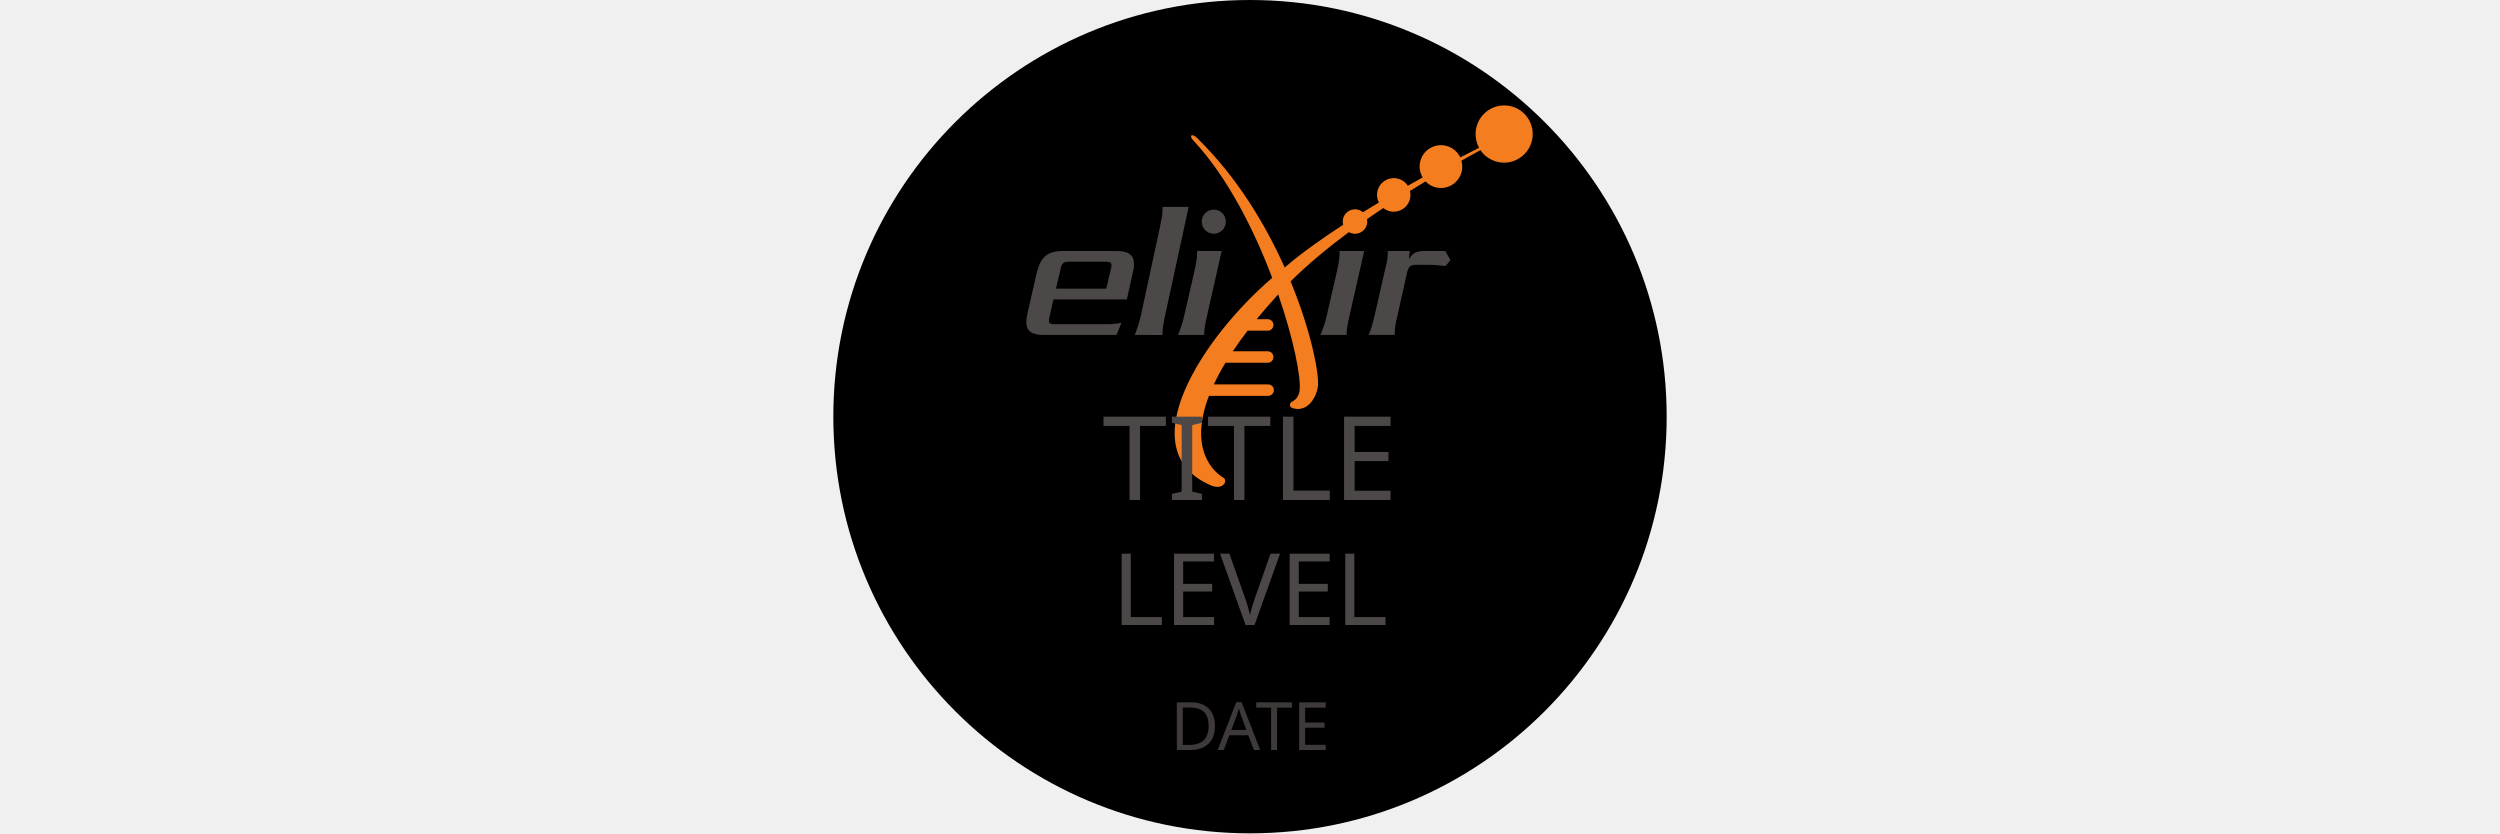
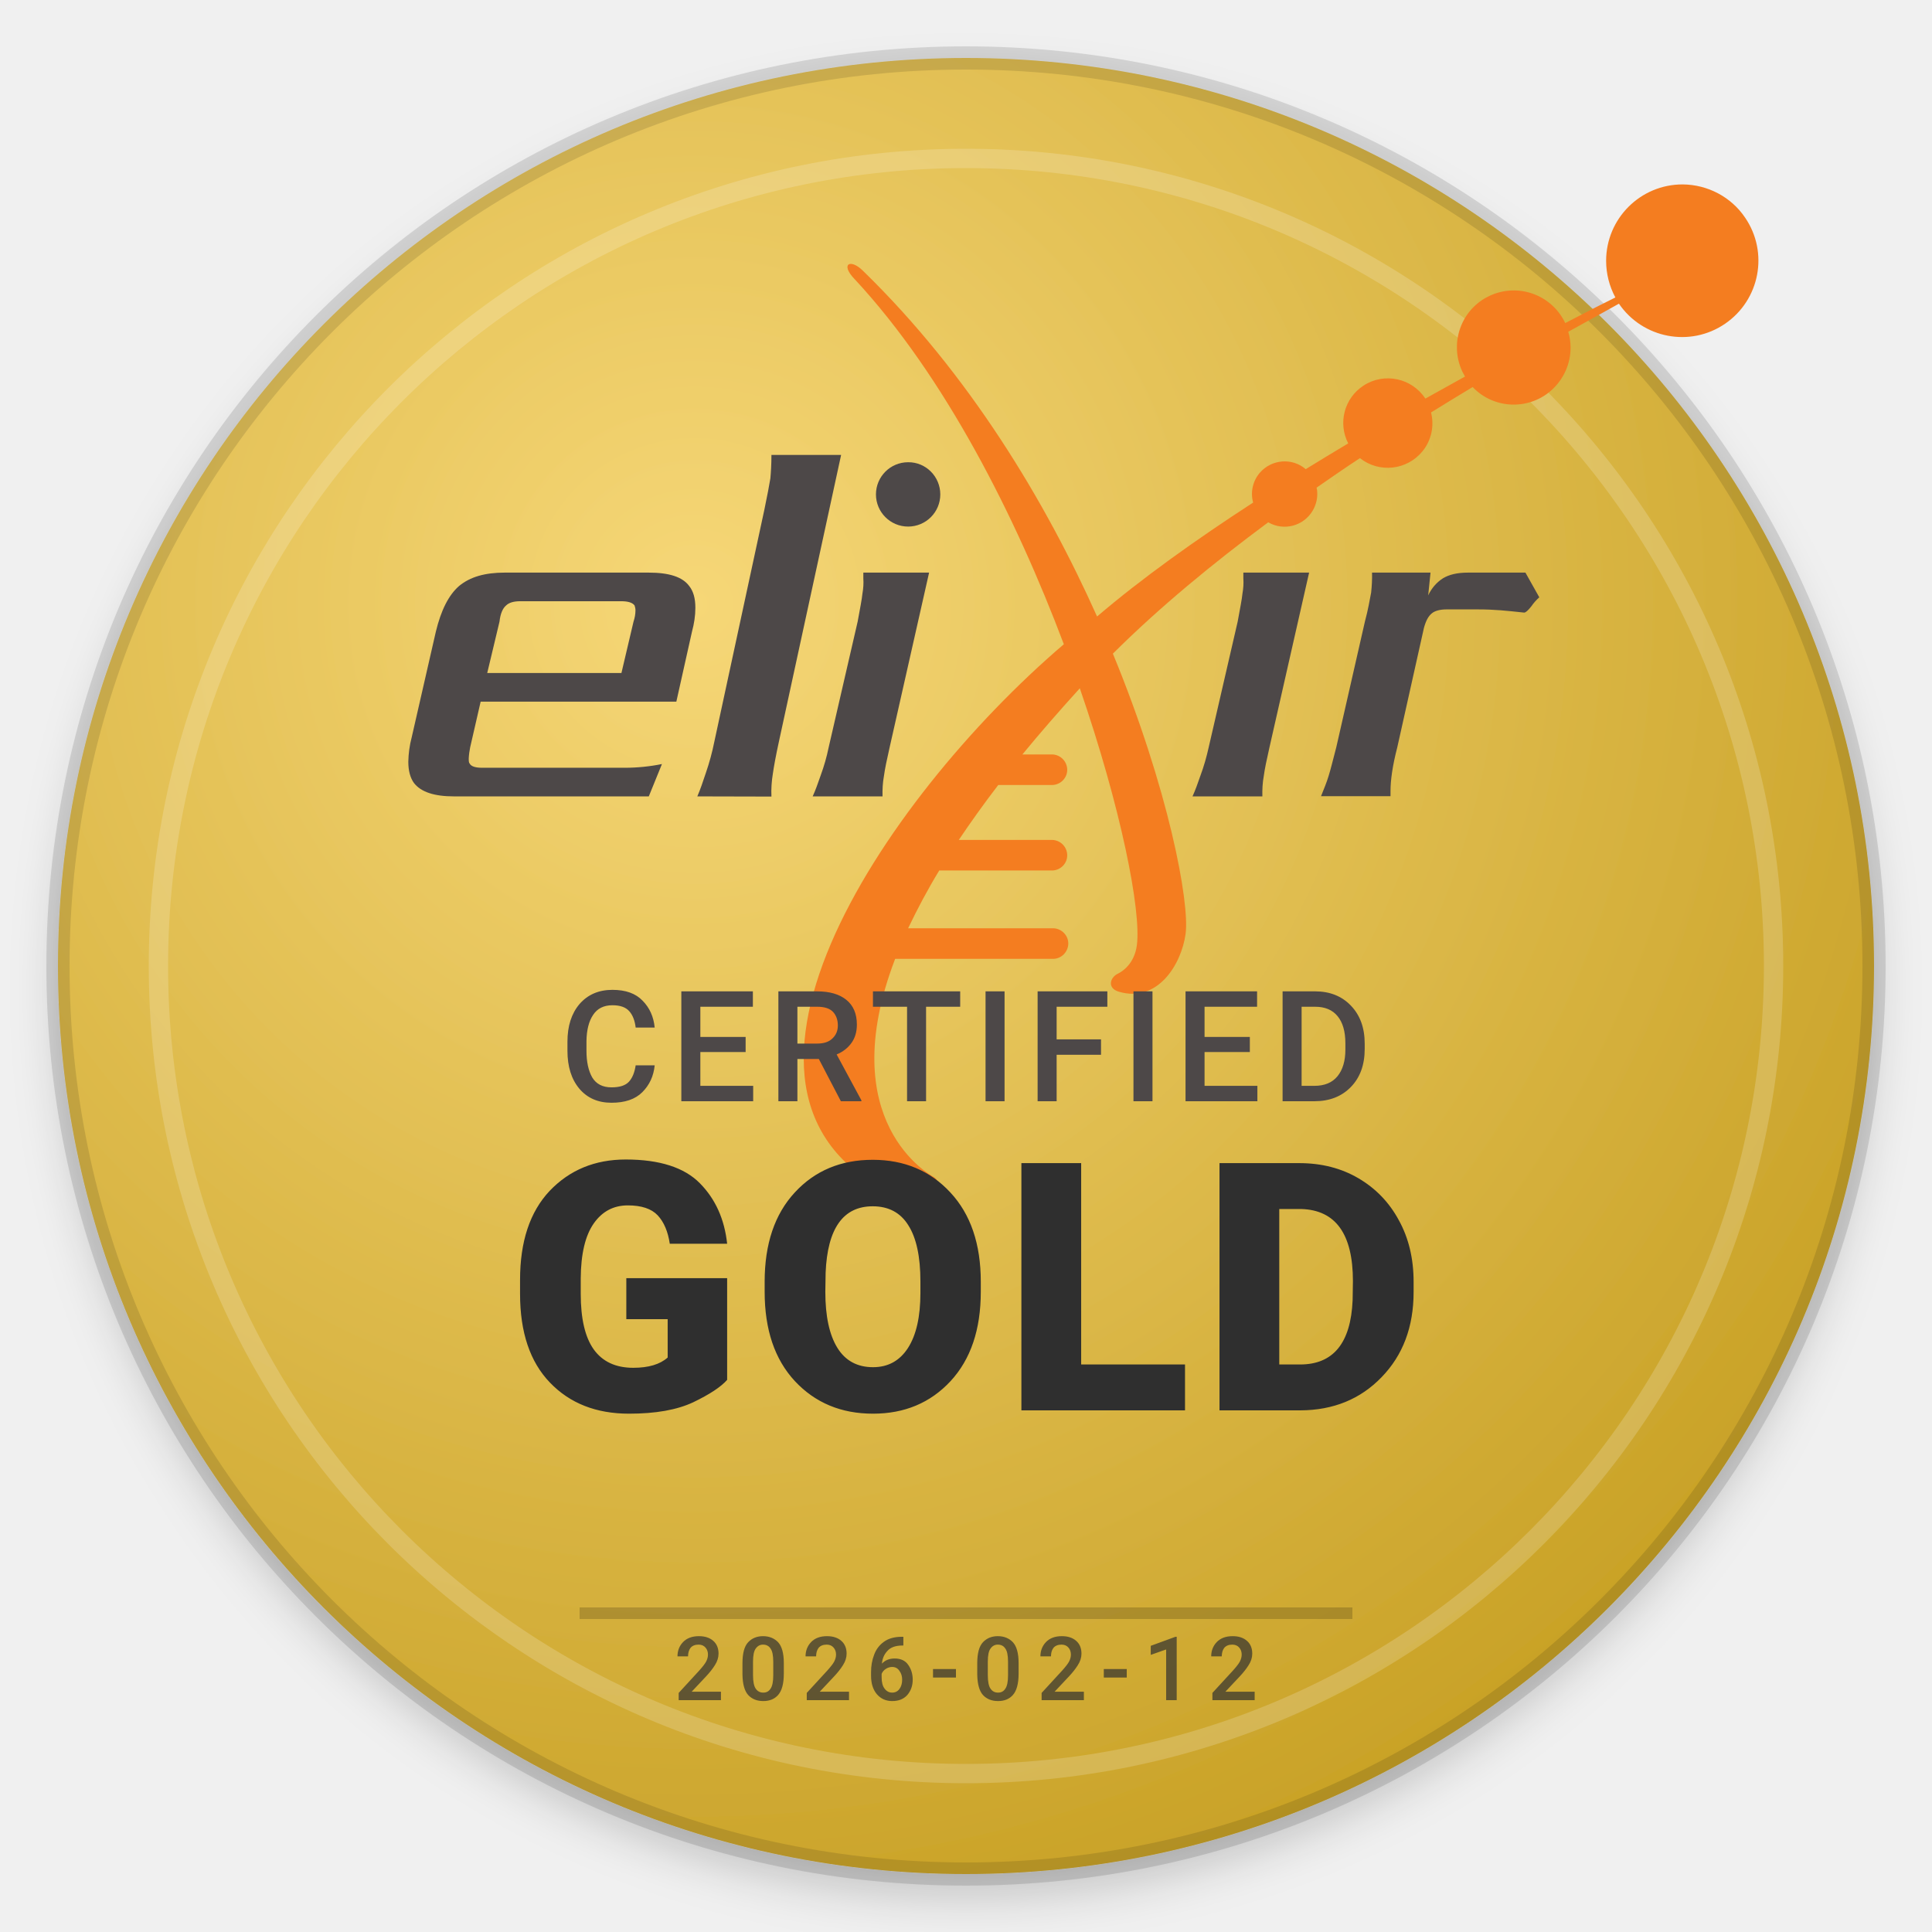
- <svg xmlns="http://www.w3.org/2000/svg" width="900" height="300" viewBox="0 0 100 100">
-   <rect id="badgeCircle" width="100" height="100" rx="50" />
-   <g id="logo" transform="translate(20,10) scale(0.08)">
+ <svg xmlns="http://www.w3.org/2000/svg" width="1000" height="1000" viewBox="0 0 100 100">
+   <defs>
+     <radialGradient id="bgGrad" cx="35%" cy="30%" r="75%">
+       <stop offset="0%" stop-color="#F6D777" />
+       <stop offset="100%" stop-color="#C9A227" />
+     </radialGradient>
+     <filter id="softShadow" x="-20%" y="-20%" width="140%" height="140%">
+       <feDropShadow dx="0" dy="1.2" stdDeviation="1.2" flood-color="#000000" flood-opacity="0.18" />
+     </filter>
+   </defs>
+   <circle id="badgeCircle" cx="50" cy="50" r="47" fill="url(#bgGrad)" filter="url(#softShadow)" />
+   <circle cx="50" cy="50" r="47" fill="none" stroke="#000" stroke-opacity="0.12" stroke-width="1.2" />
+   <circle cx="50" cy="50" r="41.8" fill="none" stroke="#FFFFFF" stroke-opacity="0.18" stroke-width="1" />
+   <g id="logo" transform="translate(17.5,6.5) scale(0.092)">
    <style type="text/css">
-     .st0{fill:#F47D20;}
-     .st1{fill:#4D4848;}
-   </style>
-     <path class="st0" d="M756.4,33.1c-23.7,0-43,19.2-43,43c0,7.2,1.8,14.3,5.2,20.6c-4.3,2.1-14.2,7.1-28.2,14.4  c-7.6-16-26.6-22.8-42.6-15.3s-22.8,26.6-15.3,42.6c0.5,1,1,1.9,1.5,2.8c-7.2,4-14.6,8.1-22.3,12.4c-7.6-11.6-23.2-14.9-34.8-7.3  c-10.8,7-14.5,21.1-8.6,32.5c-7.9,4.7-15.9,9.6-23.9,14.5c-7.7-6.6-19.3-5.6-25.9,2.1c-3.9,4.6-5.3,10.8-3.7,16.7  c-32.2,20.9-62.9,42.8-87.8,64.1c-29.1-65-71.9-136.3-131.6-194.4l-0.2-0.2c-7-6.9-12.8-3.8-4.7,4.7l0.3,0.3  c50.6,54.5,90.4,133.3,117.5,205.2c-102.8,87.8-216.1,257.9-91.9,311.3c18.1,7.8,26.3-7.1,18.5-11.7c-1.4-0.8-56.7-30.7-21.5-122.6  h88.5c4.7,0.2,8.7-3.6,8.9-8.3c0.2-4.7-3.6-8.7-8.3-8.9c-0.2,0-0.4,0-0.6,0h-81.2c5.3-11.1,11.1-22,17.5-32.5h63.7  c4.7-0.2,8.5-4.1,8.3-8.9c-0.2-4.5-3.8-8.1-8.3-8.3h-52.7c6.6-9.8,13.9-20.1,22.2-30.9h30.5c4.7-0.2,8.5-4.1,8.3-8.9  c-0.2-4.5-3.8-8.1-8.3-8.3H385c9.6-11.7,20.3-24,32-36.9l0.3-0.3c23.3,67.6,34.6,125.2,32.1,144.5c-1.4,10.5-8.1,14.8-10.8,16.1  c-4.3,2.1-6.1,8.1,0.7,10.1c21.7,6.4,35.1-15.2,37.5-32.5c2.4-17.5-9.5-81.5-40.9-157.7c26.2-26.1,56.5-51,87.4-73.9  c8.8,5.1,20,2.1,25.1-6.7c1.6-2.8,2.5-6,2.5-9.2c0-1.2-0.1-2.4-0.4-3.6c8.2-5.7,16.3-11.3,24.4-16.6c10.9,8.6,26.6,6.8,35.3-4  c4.9-6.1,6.6-14.1,4.7-21.7c8.1-5,15.9-9.8,23.4-14.3c12.2,12.8,32.5,13.2,45.2,1c8.6-8.3,12-20.6,8.6-32.1  c13.7-7.6,23.6-13,28.5-15.8c13.4,19.6,40.1,24.7,59.7,11.3c19.6-13.4,24.7-40.1,11.3-59.7C783.8,40.2,770.6,33.2,756.4,33.1  L756.4,33.1z" />
-     <path class="st1" d="M267,377.4c1.6-3.5,2.9-7.2,4.5-11.8c1.9-5.2,3.4-10.4,4.5-15.8l16.3-70.7c1.3-7.2,2.4-12.6,2.7-15.8  c0.5-2.8,0.7-5.7,0.5-8.6v-3.2h37l-22.2,98.3c-1.6,7-2.7,12.3-3.2,16.1c-0.7,3.8-0.9,7.7-0.8,11.5L267,377.4z" />
-     <path class="st1" d="M174.8,377.4H65.2c-11,0-18.5-2.4-22.5-7.5c-2.1-2.9-3.2-6.9-3.2-12c0.1-4.6,0.7-9.2,1.9-13.7L55,284.7  c2.9-12,7.2-20.6,13.1-25.7c6.2-5.1,14.5-7.5,25.7-7.5h80.9c11.5,0,19,2.4,22.8,7.5c2.4,3,3.5,7,3.5,12.3c0,4.5-0.7,9-1.9,13.4  l-8.8,39.4H80.2l-5.9,25.7c-0.4,2-0.7,4.1-0.8,6.2c0,1.3,0,2.4,0.5,2.9c0.8,1.6,3.2,2.4,7,2.4h80.3c7,0,14-0.7,20.9-2.1L174.8,377.4  z M166.2,279.1c0.7-2.1,1.1-4.2,1.1-6.4c0-0.9-0.2-1.8-0.5-2.7c-1.1-1.6-3.7-2.4-7.5-2.4h-56.8c-3.7,0-6.4,0.8-8,2.4  c-1.9,1.6-3.2,4.6-3.7,9.1L83.9,308h75.5L166.2,279.1z" />
-     <path class="st1" d="M202.1,377.4c1.7-3.9,3.1-8.1,4.8-13.2c2-5.8,3.6-11.7,4.8-17.7l28.1-130.3c1.7-8.1,2.8-14.1,3.4-17.7  c0.3-3.3,0.6-7.8,0.6-13.2h39.2l-35,161.3c-1.7,7.8-2.8,13.8-3.4,18c-0.7,4.3-1,8.6-0.8,12.9L202.1,377.4z" />
-     <path class="st1" d="M480.7,377.4c1.6-3.5,2.9-7.2,4.5-11.8c1.9-5.1,3.4-10.4,4.6-15.8l16.3-70.7c1.3-7.2,2.4-12.6,2.7-15.8  c0.5-2.8,0.7-5.7,0.5-8.6v-3.2h37l-22.3,98.3c-1.6,7-2.7,12.3-3.2,16.1c-0.7,3.8-0.9,7.7-0.8,11.5H480.7z" />
-     <path class="st1" d="M654.1,272.7c-4-0.3-8-0.5-12.6-0.5h-18c-3.5,0-6.4,0.8-8,2.1c-2.1,1.6-3.5,4.3-4.6,8.3l-15,67.2  c-2.7,10.4-3.8,18.5-3.8,24.6v2.9h-39.1c1.6-4,3.2-7.8,4.3-11.5c1.1-3.5,2.4-8.8,4.3-16.1l16.1-70.7c1.9-7,2.7-12.3,3.5-16.3  c0.4-3.7,0.6-7.5,0.5-11.2h32.9l-1.3,12.8c1.8-3.9,4.7-7.3,8.3-9.6c3.5-2.1,8-3.2,14.2-3.2H668l7.8,13.9c-1.7,1.5-3.2,3.2-4.5,5.1  c-1.9,2.4-3.2,3.5-4,3.5C662.4,273.5,658.1,273,654.1,272.7z" />
-     <path class="st1" d="M338.8,207.5c0,10-8.1,18.1-18.1,18.1c-10,0-18.1-8.1-18.1-18.1c0-10,8.1-18.1,18.1-18.1c0,0,0,0,0,0  C330.7,189.3,338.8,197.5,338.8,207.5C338.8,207.5,338.8,207.5,338.8,207.5z" />
+       .st0{fill:#F47D20;}
+       .st1{fill:#4D4848;}
+     </style>
+     <path class="st0" d="M756.4,33.1c-23.7,0-43,19.2-43,43c0,7.2,1.8,14.3,5.2,20.6c-4.3,2.1-14.2,7.1-28.2,14.4       c-7.6-16-26.6-22.8-42.6-15.3s-22.8,26.6-15.3,42.6c0.5,1,1,1.9,1.5,2.8c-7.2,4-14.6,8.1-22.3,12.4c-7.6-11.6-23.2-14.9-34.8-7.3       c-10.8,7-14.5,21.1-8.6,32.5c-7.9,4.7-15.9,9.6-23.9,14.5c-7.7-6.6-19.3-5.6-25.9,2.1c-3.9,4.6-5.3,10.8-3.7,16.7       c-32.2,20.9-62.9,42.8-87.8,64.1c-29.1-65-71.9-136.3-131.6-194.4l-0.2-0.2c-7-6.9-12.8-3.8-4.7,4.7l0.3,0.3       c50.6,54.5,90.4,133.3,117.5,205.2c-102.8,87.8-216.1,257.9-91.9,311.3c18.1,7.8,26.3-7.1,18.5-11.7c-1.4-0.8-56.7-30.7-21.5-122.6       h88.5c4.7,0.2,8.7-3.6,8.9-8.3c0.2-4.7-3.6-8.7-8.3-8.9c-0.2,0-0.4,0-0.6,0h-81.2c5.3-11.1,11.1-22,17.5-32.5h63.7       c4.7-0.2,8.5-4.1,8.3-8.9c-0.2-4.5-3.8-8.1-8.3-8.3h-52.7c6.6-9.8,13.9-20.1,22.2-30.9h30.5c4.7-0.2,8.5-4.1,8.3-8.9       c-0.2-4.5-3.8-8.1-8.3-8.3H385c9.6-11.7,20.3-24,32-36.9l0.3-0.3c23.3,67.6,34.6,125.2,32.1,144.5c-1.4,10.5-8.1,14.8-10.8,16.1       c-4.3,2.1-6.1,8.1,0.7,10.1c21.7,6.4,35.1-15.2,37.5-32.5c2.4-17.5-9.5-81.5-40.9-157.7c26.2-26.1,56.5-51,87.4-73.9       c8.8,5.1,20,2.1,25.1-6.7c1.6-2.8,2.5-6,2.5-9.2c0-1.2-0.1-2.4-0.4-3.6c8.2-5.7,16.3-11.3,24.4-16.6c10.9,8.6,26.6,6.8,35.3-4       c4.9-6.1,6.6-14.1,4.7-21.7c8.1-5,15.9-9.8,23.4-14.3c12.2,12.8,32.5,13.2,45.2,1c8.6-8.3,12-20.6,8.6-32.1       c13.7-7.6,23.6-13,28.5-15.8c13.4,19.6,40.1,24.7,59.7,11.3c19.6-13.4,24.7-40.1,11.3-59.7C783.8,40.2,770.6,33.2,756.4,33.1       L756.4,33.1z" />
+     <path class="st1" d="M267,377.4c1.6-3.5,2.9-7.2,4.5-11.8c1.9-5.2,3.4-10.4,4.5-15.8l16.3-70.7c1.3-7.2,2.4-12.6,2.7-15.8       c0.5-2.8,0.7-5.7,0.5-8.6v-3.2h37l-22.2,98.3c-1.6,7-2.7,12.3-3.2,16.1c-0.7,3.8-0.9,7.7-0.8,11.5L267,377.4z" />
+     <path class="st1" d="M174.8,377.4H65.2c-11,0-18.5-2.4-22.5-7.5c-2.1-2.9-3.2-6.9-3.2-12c0.1-4.6,0.7-9.2,1.9-13.7L55,284.7       c2.9-12,7.2-20.6,13.1-25.7c6.2-5.1,14.5-7.5,25.7-7.5h80.9c11.5,0,19,2.4,22.8,7.5c2.4,3,3.5,7,3.5,12.3c0,4.5-0.7,9-1.9,13.4       l-8.8,39.4H80.2l-5.9,25.7c-0.4,2-0.7,4.1-0.8,6.2c0,1.3,0,2.4,0.5,2.9c0.8,1.6,3.2,2.4,7,2.4h80.3c7,0,14-0.7,20.9-2.1L174.8,377.4z       M166.2,279.1c0.7-2.1,1.1-4.2,1.1-6.4c0-0.9-0.2-1.8-0.5-2.7c-1.1-1.6-3.7-2.4-7.5-2.4h-56.8c-3.7,0-6.4,0.8-8,2.4       c-1.9,1.6-3.2,4.6-3.7,9.1L83.9,308h75.5L166.2,279.1z" />
+     <path class="st1" d="M202.1,377.4c1.7-3.9,3.1-8.1,4.8-13.2c2-5.8,3.6-11.7,4.8-17.7l28.1-130.3c1.7-8.1,2.8-14.1,3.4-17.7       c0.3-3.3,0.6-7.8,0.6-13.2h39.2l-35,161.3c-1.7,7.8-2.8,13.8-3.4,18c-0.7,4.3-1,8.6-0.8,12.9L202.1,377.4z" />
+     <path class="st1" d="M480.7,377.4c1.6-3.5,2.9-7.2,4.5-11.8c1.9-5.1,3.4-10.4,4.6-15.8l16.3-70.7c1.3-7.2,2.4-12.6,2.7-15.8       c0.5-2.8,0.7-5.7,0.5-8.6v-3.2h37l-22.3,98.3c-1.6,7-2.7,12.3-3.2,16.1c-0.7,3.8-0.9,7.7-0.8,11.5H480.7z" />
+     <path class="st1" d="M654.1,272.7c-4-0.3-8-0.5-12.6-0.5h-18c-3.5,0-6.4,0.8-8,2.1c-2.1,1.6-3.5,4.3-4.6,8.3l-15,67.2       c-2.7,10.4-3.8,18.5-3.8,24.6v2.9h-39.1c1.6-4,3.2-7.8,4.3-11.5c1.1-3.5,2.4-8.8,4.3-16.1l16.1-70.7c1.9-7,2.7-12.3,3.5-16.3       c0.4-3.7,0.6-7.5,0.5-11.2h32.9l-1.3,12.8c1.8-3.9,4.7-7.3,8.3-9.6c3.5-2.1,8-3.2,14.2-3.2H668l7.8,13.9c-1.7,1.5-3.2,3.2-4.5,5.1       c-1.9,2.4-3.2,3.5-4,3.5C662.4,273.5,658.1,273,654.1,272.7z" />
+     <path class="st1" d="M338.8,207.5c0,10-8.1,18.1-18.1,18.1c-10,0-18.1-8.1-18.1-18.1c0-10,8.1-18.1,18.1-18.1c0,0,0,0,0,0       C330.7,189.3,338.8,197.5,338.8,207.5C338.8,207.5,338.8,207.5,338.8,207.5z" />
  </g>
-   <text id="badgeTitle" x="50" y="60" text-anchor="middle" font-size="14" font-family="system-ui, sans-serif" fill="#4D4848">
-     TITLE
+   <text id="badgeTitle" x="50" y="57" text-anchor="middle" font-size="8" font-weight="500" letter-spacing="0.5" font-family="system-ui, -apple-system, Segoe UI, Roboto, Helvetica, Arial, sans-serif" fill="#4D4848">
+     CERTIFIED
  </text>
-   <text id="badgeLevel" x="50" y="75" text-anchor="middle" font-size="12" font-family="system-ui, sans-serif" fill="#4D4848">
-     LEVEL
+   <text id="badgeLevel" x="50" y="73" text-anchor="middle" font-size="18" font-weight="800" letter-spacing="0.5" font-family="system-ui, -apple-system, Segoe UI, Roboto, Helvetica, Arial, sans-serif" fill="#2F2F2F">
+     GOLD
  </text>
-   <text id="badgeDate" x="50" y="90" text-anchor="middle" font-size="8" font-family="system-ui, sans-serif" fill="#4D4848" opacity="0.8">
-     DATE
+   <line x1="30" y1="83.5" x2="70" y2="83.5" stroke="#000" stroke-opacity="0.18" stroke-width="0.6" />
+   <text id="badgeDate" x="50" y="88" text-anchor="middle" font-size="4.6" font-weight="500" letter-spacing="0.7" font-family="system-ui, -apple-system, Segoe UI, Roboto, Helvetica, Arial, sans-serif" fill="#2F2F2F" opacity="0.7">
+     2026-02-12
  </text>
</svg>
